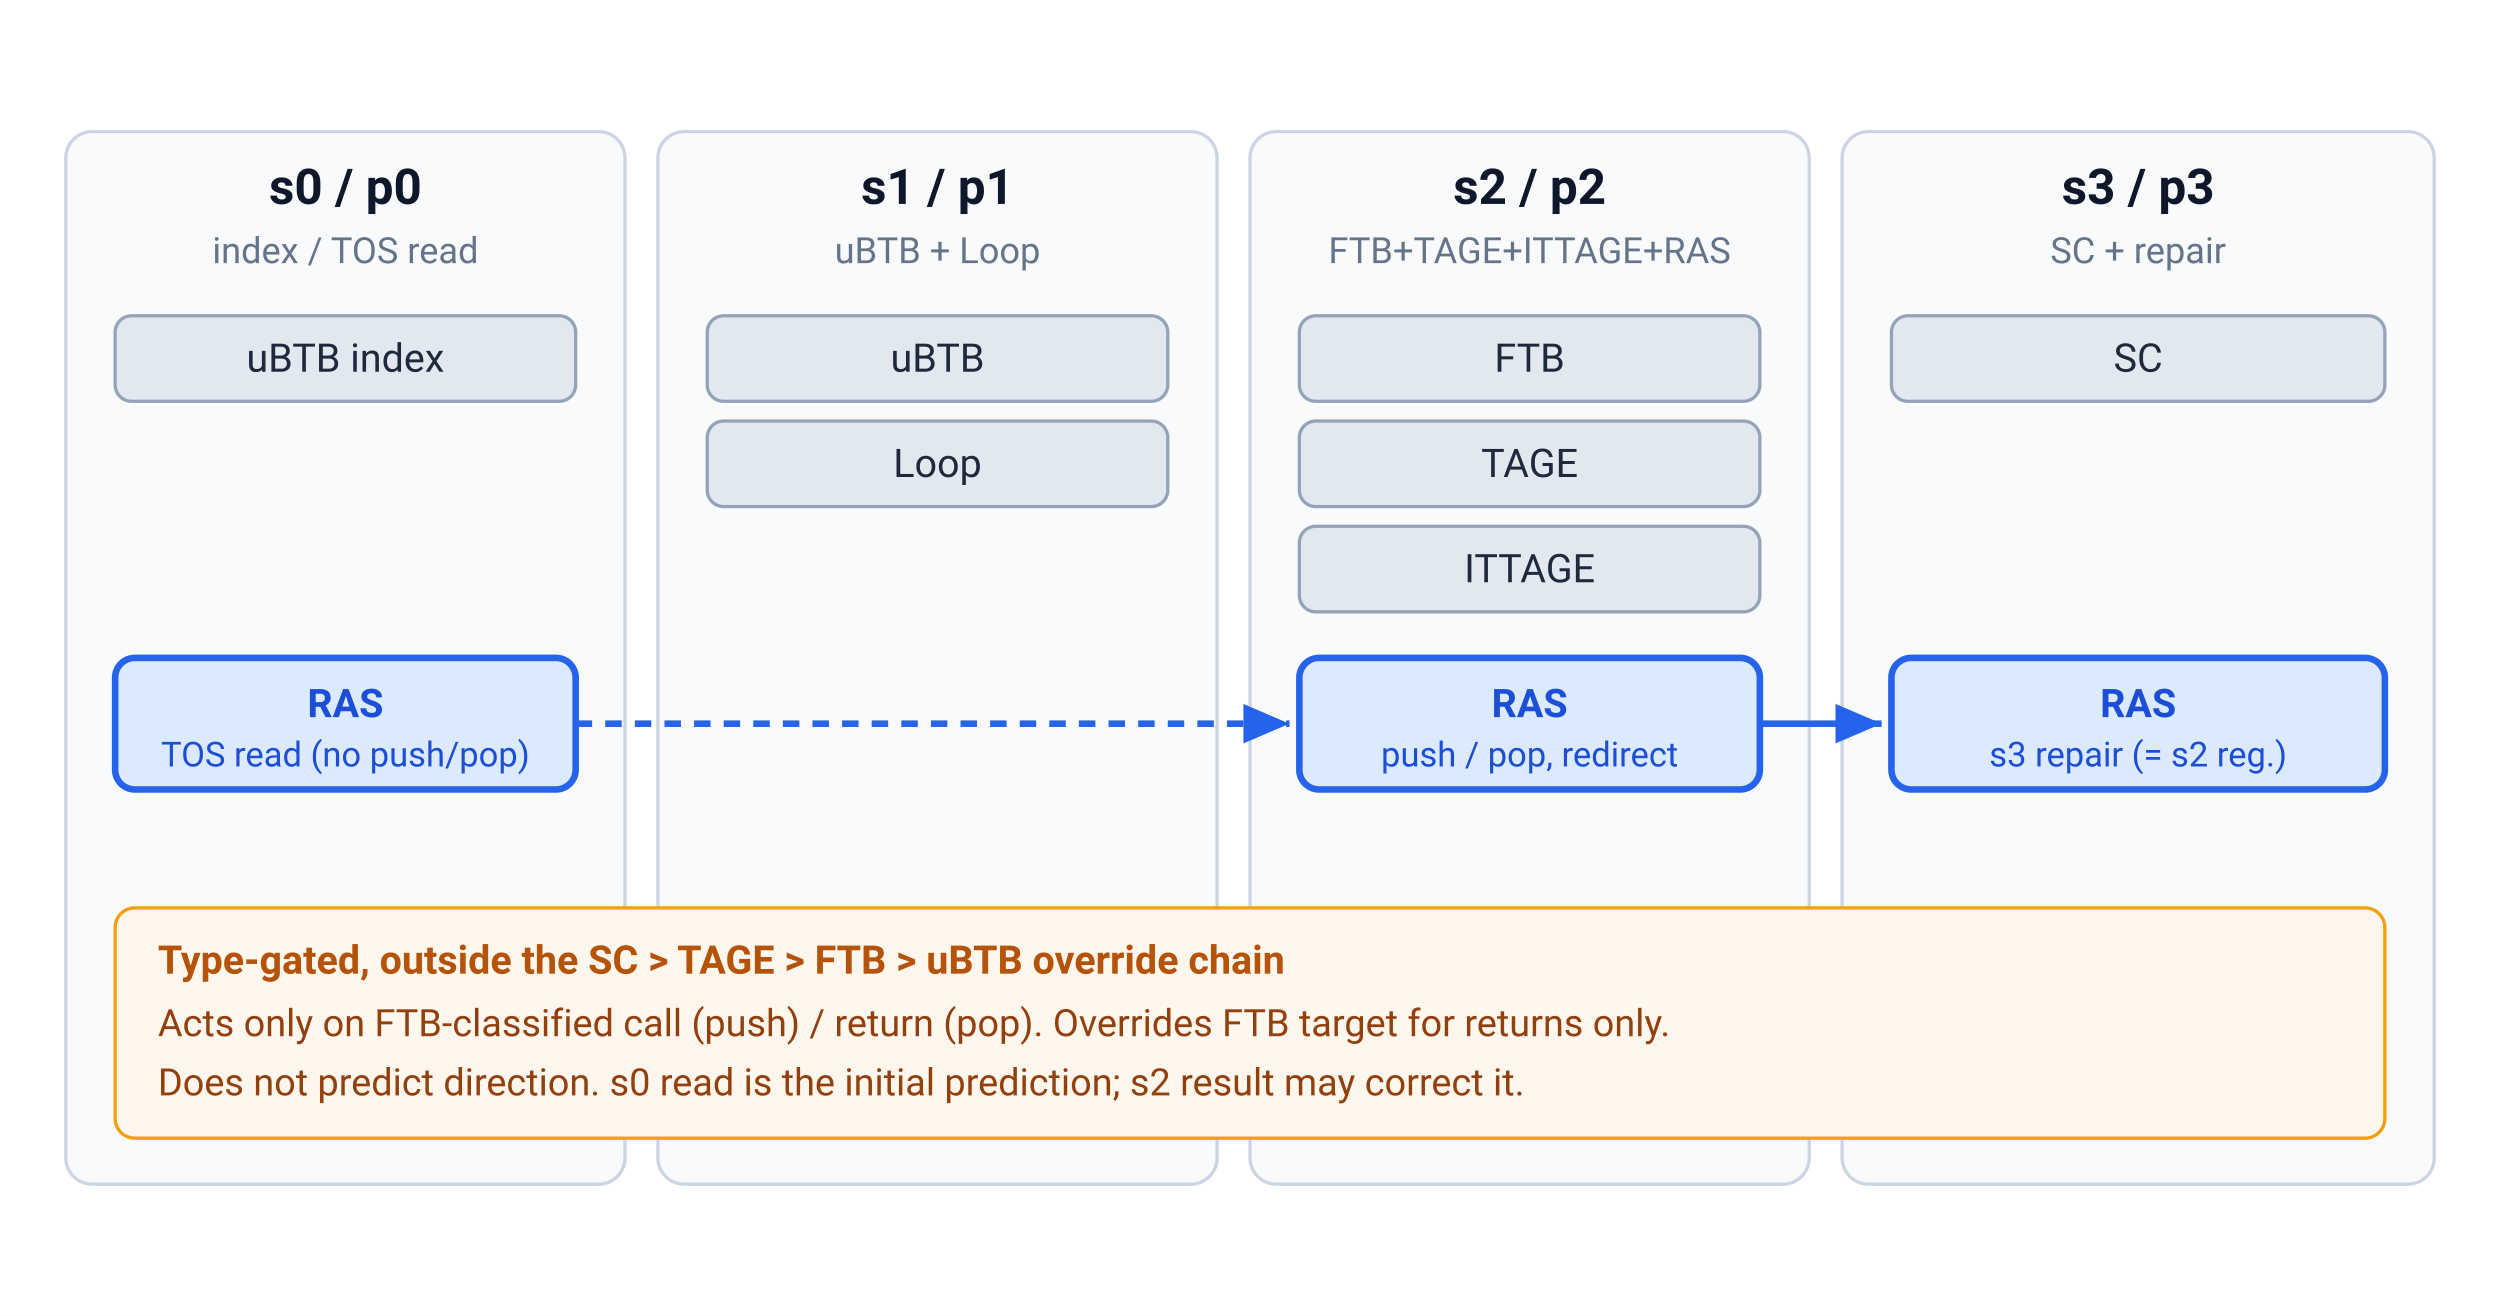
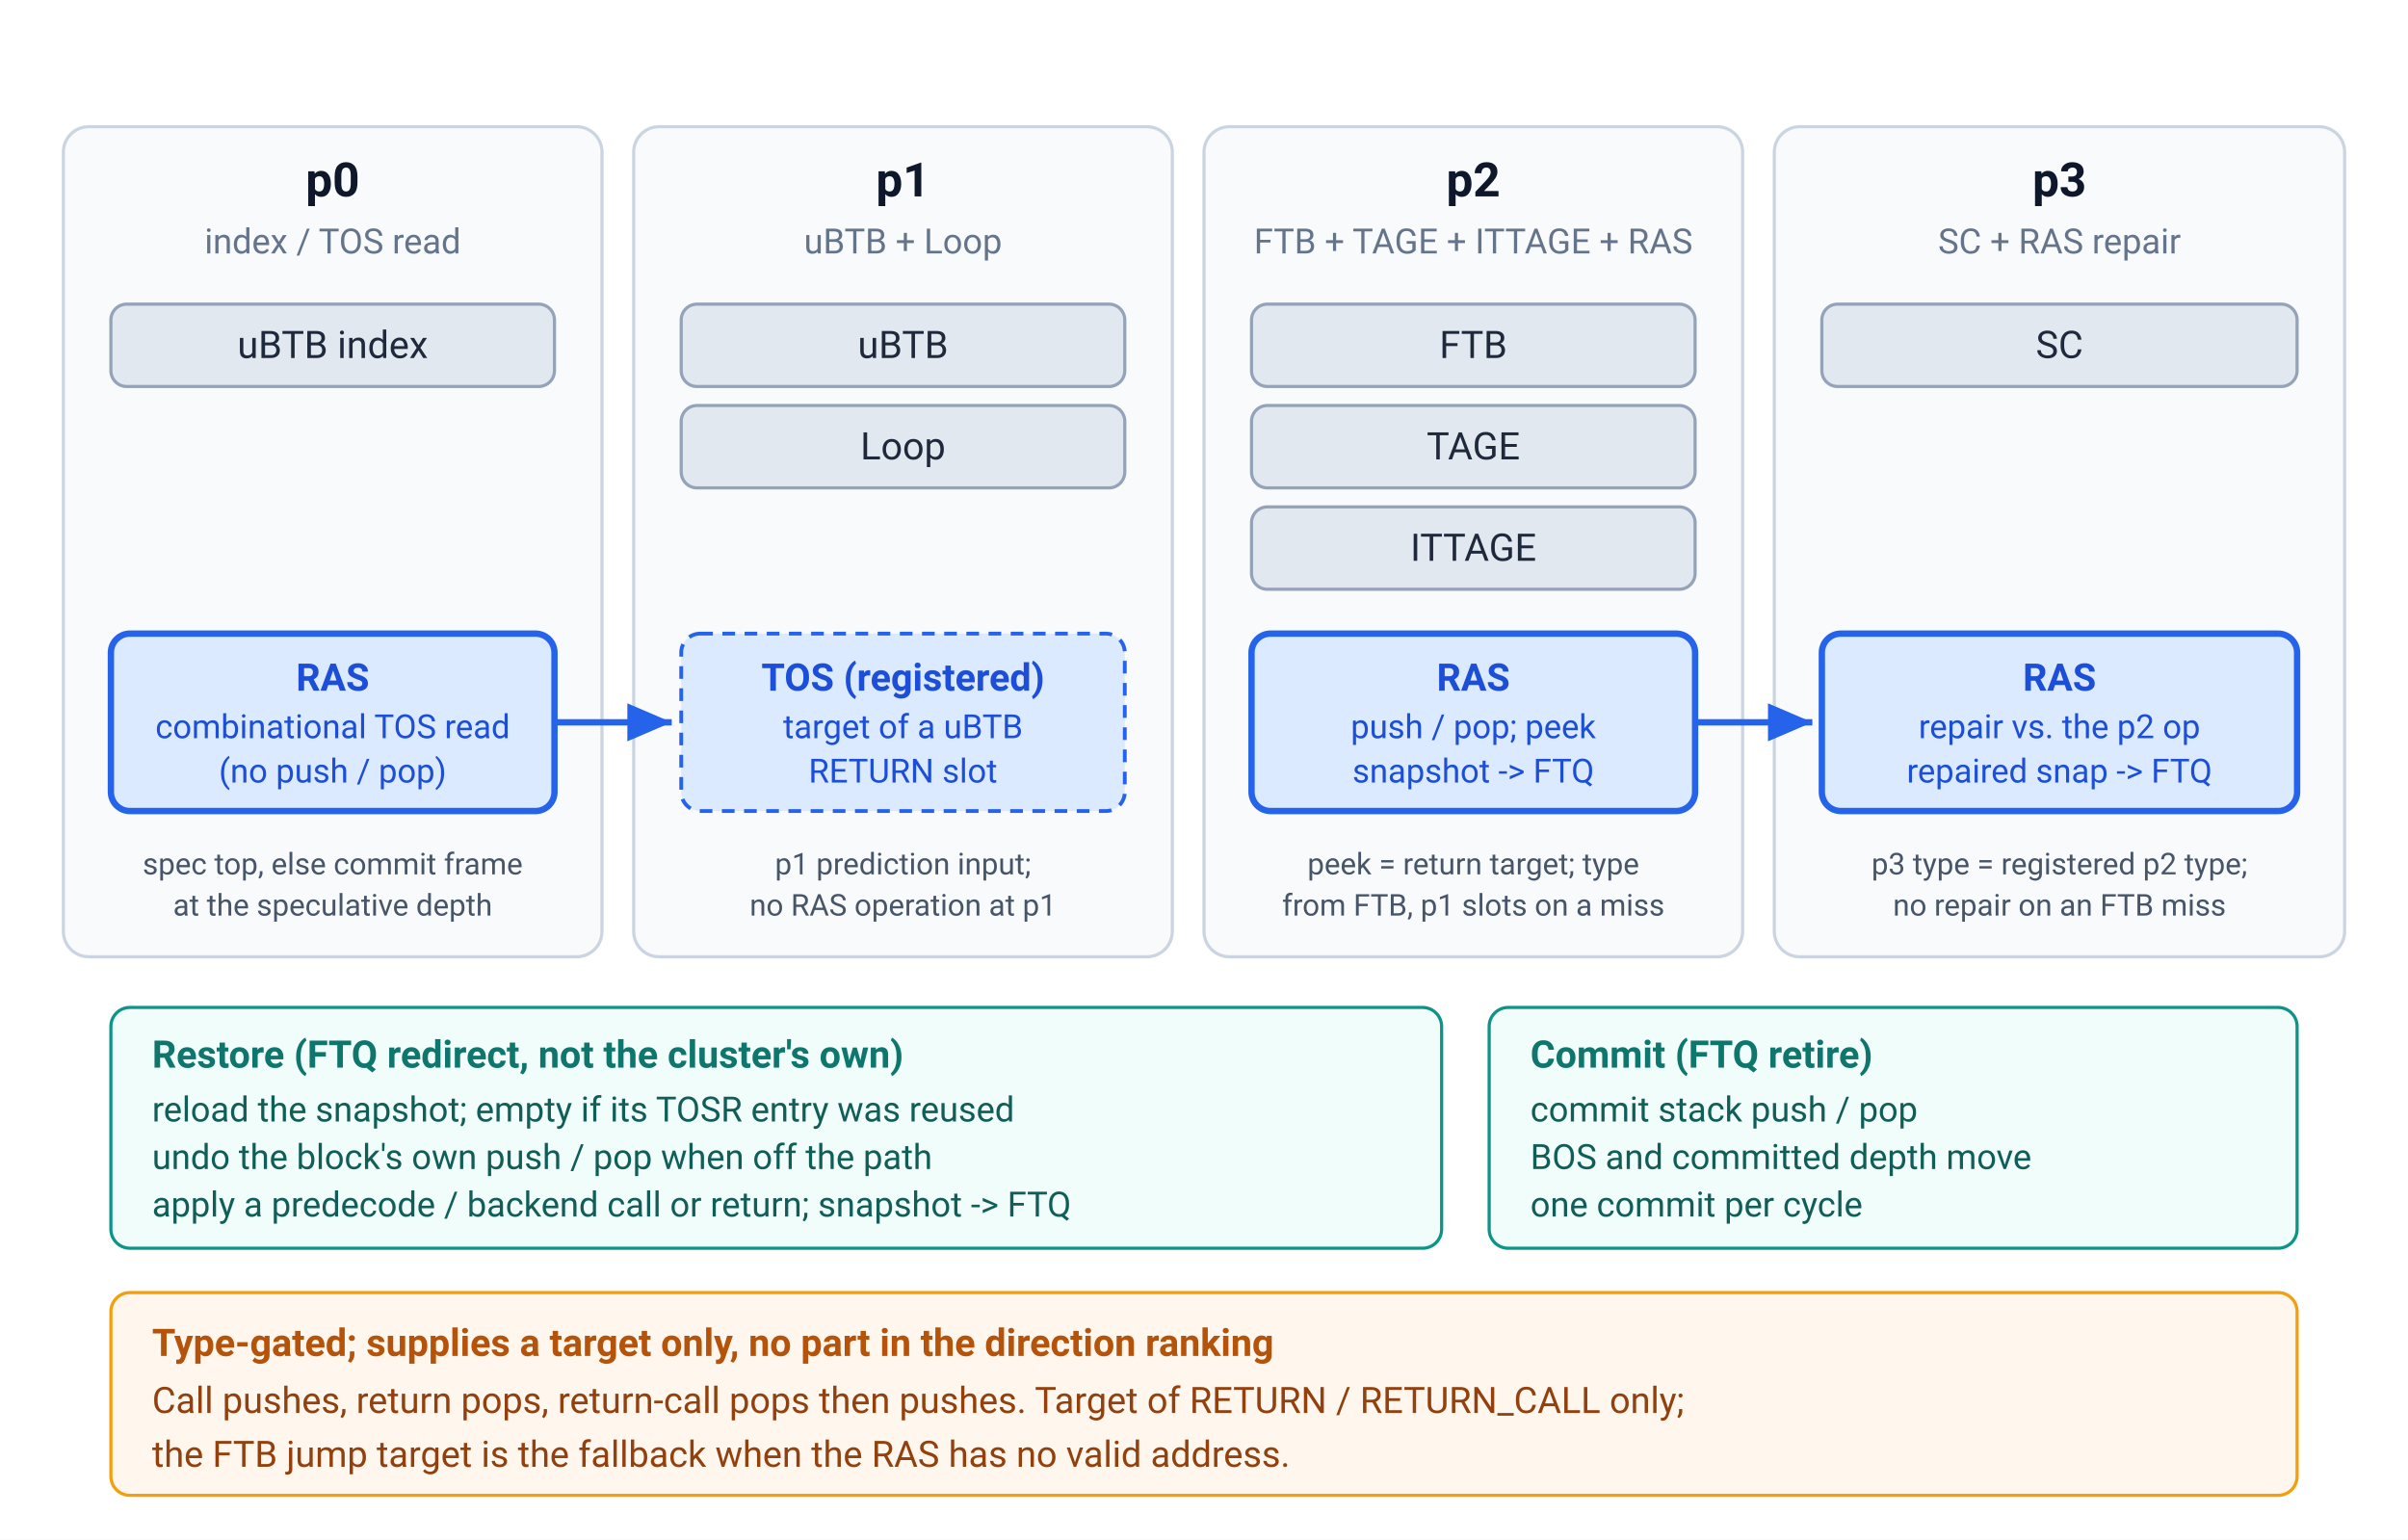
- <svg xmlns="http://www.w3.org/2000/svg" width="760" height="400" viewBox="0 0 760 400" font-family="-apple-system, Segoe UI, Roboto, sans-serif">
-   <rect x="0" y="0" width="760" height="400" fill="#ffffff" />
+ <svg xmlns="http://www.w3.org/2000/svg" width="760" height="486" viewBox="0 0 760 486" font-family="-apple-system, Segoe UI, Roboto, sans-serif">
+   <rect x="0" y="0" width="760" height="486" fill="#ffffff" />
+   <defs>
+     <marker id="ah" markerWidth="9" markerHeight="9" refX="7" refY="3" orient="auto">
+       <path d="M0,0 L7,3 L0,6 z" fill="#2563eb" />
+     </marker>
+     <marker id="ahG" markerWidth="9" markerHeight="9" refX="7" refY="3" orient="auto">
+       <path d="M0,0 L7,3 L0,6 z" fill="#475569" />
+     </marker>
+   </defs>
  <g>
-     <rect x="20" y="40" width="170" height="320" rx="8" fill="#f8fafc" stroke="#cbd5e1" />
-     <rect x="200" y="40" width="170" height="320" rx="8" fill="#f8fafc" stroke="#cbd5e1" />
-     <rect x="380" y="40" width="170" height="320" rx="8" fill="#f8fafc" stroke="#cbd5e1" />
-     <rect x="560" y="40" width="180" height="320" rx="8" fill="#f8fafc" stroke="#cbd5e1" />
-     <text x="105" y="62" text-anchor="middle" font-size="15" font-weight="700" fill="#0f172a">s0 / p0</text>
-     <text x="285" y="62" text-anchor="middle" font-size="15" font-weight="700" fill="#0f172a">s1 / p1</text>
-     <text x="465" y="62" text-anchor="middle" font-size="15" font-weight="700" fill="#0f172a">s2 / p2</text>
-     <text x="650" y="62" text-anchor="middle" font-size="15" font-weight="700" fill="#0f172a">s3 / p3</text>
+     <rect x="20" y="40" width="170" height="262" rx="8" fill="#f8fafc" stroke="#cbd5e1" />
+     <rect x="200" y="40" width="170" height="262" rx="8" fill="#f8fafc" stroke="#cbd5e1" />
+     <rect x="380" y="40" width="170" height="262" rx="8" fill="#f8fafc" stroke="#cbd5e1" />
+     <rect x="560" y="40" width="180" height="262" rx="8" fill="#f8fafc" stroke="#cbd5e1" />
+     <text x="105" y="62" text-anchor="middle" font-size="15" font-weight="700" fill="#0f172a">p0</text>
+     <text x="285" y="62" text-anchor="middle" font-size="15" font-weight="700" fill="#0f172a">p1</text>
+     <text x="465" y="62" text-anchor="middle" font-size="15" font-weight="700" fill="#0f172a">p2</text>
+     <text x="650" y="62" text-anchor="middle" font-size="15" font-weight="700" fill="#0f172a">p3</text>
    <text x="105" y="80" text-anchor="middle" font-size="11" fill="#64748b">index / TOS read</text>
    <text x="285" y="80" text-anchor="middle" font-size="11" fill="#64748b">uBTB + Loop</text>
-     <text x="465" y="80" text-anchor="middle" font-size="11" fill="#64748b">FTB+TAGE+ITTAGE+RAS</text>
-     <text x="650" y="80" text-anchor="middle" font-size="11" fill="#64748b">SC + repair</text>
+     <text x="465" y="80" text-anchor="middle" font-size="11" fill="#64748b">FTB + TAGE + ITTAGE + RAS</text>
+     <text x="650" y="80" text-anchor="middle" font-size="11" fill="#64748b">SC + RAS repair</text>
  </g>
  <g font-size="12" fill="#1e293b">
    <rect x="35" y="96" width="140" height="26" rx="5" fill="#e2e8f0" stroke="#94a3b8" />
    <text x="105" y="113" text-anchor="middle">uBTB index</text>
    <rect x="215" y="96" width="140" height="26" rx="5" fill="#e2e8f0" stroke="#94a3b8" />
    <text x="285" y="113" text-anchor="middle">uBTB</text>
    <rect x="215" y="128" width="140" height="26" rx="5" fill="#e2e8f0" stroke="#94a3b8" />
    <text x="285" y="145" text-anchor="middle">Loop</text>
    <rect x="395" y="96" width="140" height="26" rx="5" fill="#e2e8f0" stroke="#94a3b8" />
    <text x="465" y="113" text-anchor="middle">FTB</text>
    <rect x="395" y="128" width="140" height="26" rx="5" fill="#e2e8f0" stroke="#94a3b8" />
    <text x="465" y="145" text-anchor="middle">TAGE</text>
    <rect x="395" y="160" width="140" height="26" rx="5" fill="#e2e8f0" stroke="#94a3b8" />
    <text x="465" y="177" text-anchor="middle">ITTAGE</text>
    <rect x="575" y="96" width="150" height="26" rx="5" fill="#e2e8f0" stroke="#94a3b8" />
    <text x="650" y="113" text-anchor="middle">SC</text>
  </g>
  <g>
-     <rect x="35" y="200" width="140" height="40" rx="6" fill="#dbeafe" stroke="#2563eb" stroke-width="2" />
+     <rect x="35" y="200" width="140" height="56" rx="6" fill="#dbeafe" stroke="#2563eb" stroke-width="2" />
    <text x="105" y="218" text-anchor="middle" font-size="12" font-weight="700" fill="#1d4ed8">RAS</text>
-     <text x="105" y="233" text-anchor="middle" font-size="10.5" fill="#1d4ed8">TOS read (no push/pop)</text>
-     <rect x="395" y="200" width="140" height="40" rx="6" fill="#dbeafe" stroke="#2563eb" stroke-width="2" />
+     <text x="105" y="233" text-anchor="middle" font-size="10.5" fill="#1d4ed8">combinational TOS read</text>
+     <text x="105" y="247" text-anchor="middle" font-size="10.5" fill="#1d4ed8">(no push / pop)</text>
+     <rect x="215" y="200" width="140" height="56" rx="6" fill="#dbeafe" stroke="#2563eb" stroke-width="1.2" stroke-dasharray="4,3" />
+     <text x="285" y="218" text-anchor="middle" font-size="12" font-weight="700" fill="#1d4ed8">TOS (registered)</text>
+     <text x="285" y="233" text-anchor="middle" font-size="10.5" fill="#1d4ed8">target of a uBTB</text>
+     <text x="285" y="247" text-anchor="middle" font-size="10.5" fill="#1d4ed8">RETURN slot</text>
+     <rect x="395" y="200" width="140" height="56" rx="6" fill="#dbeafe" stroke="#2563eb" stroke-width="2" />
    <text x="465" y="218" text-anchor="middle" font-size="12" font-weight="700" fill="#1d4ed8">RAS</text>
-     <text x="465" y="233" text-anchor="middle" font-size="10.5" fill="#1d4ed8">push / pop, redirect</text>
-     <rect x="575" y="200" width="150" height="40" rx="6" fill="#dbeafe" stroke="#2563eb" stroke-width="2" />
+     <text x="465" y="233" text-anchor="middle" font-size="10.5" fill="#1d4ed8">push / pop; peek</text>
+     <text x="465" y="247" text-anchor="middle" font-size="10.5" fill="#1d4ed8">snapshot -&gt; FTQ</text>
+     <rect x="575" y="200" width="150" height="56" rx="6" fill="#dbeafe" stroke="#2563eb" stroke-width="2" />
    <text x="650" y="218" text-anchor="middle" font-size="12" font-weight="700" fill="#1d4ed8">RAS</text>
-     <text x="650" y="233" text-anchor="middle" font-size="10.5" fill="#1d4ed8">s3 repair (= s2 reg.)</text>
-     <defs>
-       <marker id="ah" markerWidth="9" markerHeight="9" refX="7" refY="3" orient="auto">
-         <path d="M0,0 L7,3 L0,6 z" fill="#2563eb" />
-       </marker>
-     </defs>
-     <line x1="175" y1="220" x2="392" y2="220" stroke="#2563eb" stroke-width="2" marker-end="url(#ah)" stroke-dasharray="5,4" />
-     <line x1="535" y1="220" x2="572" y2="220" stroke="#2563eb" stroke-width="2" marker-end="url(#ah)" />
+     <text x="650" y="233" text-anchor="middle" font-size="10.5" fill="#1d4ed8">repair vs. the p2 op</text>
+     <text x="650" y="247" text-anchor="middle" font-size="10.5" fill="#1d4ed8">repaired snap -&gt; FTQ</text>
+     <line x1="175" y1="228" x2="212" y2="228" stroke="#2563eb" stroke-width="2" marker-end="url(#ah)" />
+     <line x1="535" y1="228" x2="572" y2="228" stroke="#2563eb" stroke-width="2" marker-end="url(#ah)" />
+   </g>
+   <g font-size="9.5" fill="#475569">
+     <text x="105" y="276" text-anchor="middle">spec top, else commit frame</text>
+     <text x="105" y="289" text-anchor="middle">at the speculative depth</text>
+     <text x="285" y="276" text-anchor="middle">p1 prediction input;</text>
+     <text x="285" y="289" text-anchor="middle">no RAS operation at p1</text>
+     <text x="465" y="276" text-anchor="middle">peek = return target; type</text>
+     <text x="465" y="289" text-anchor="middle">from FTB, p1 slots on a miss</text>
+     <text x="650" y="276" text-anchor="middle">p3 type = registered p2 type;</text>
+     <text x="650" y="289" text-anchor="middle">no repair on an FTB miss</text>
  </g>
  <g>
-     <rect x="35" y="276" width="690" height="70" rx="6" fill="#fff7ed" stroke="#f59e0b" />
-     <text x="48" y="296" font-size="12" font-weight="700" fill="#b45309">Type-gated, outside the SC &gt; TAGE &gt; FTB &gt; uBTB override chain</text>
-     <text x="48" y="315" font-size="11.5" fill="#92400e">Acts only on FTB-classified call (push) / return (pop). Overrides FTB target for returns only.</text>
-     <text x="48" y="333" font-size="11.5" fill="#92400e">Does not predict direction. s0 read is the initial prediction; s2 result may correct it.</text>
+     <rect x="35" y="318" width="420" height="76" rx="6" fill="#f0fdfa" stroke="#0d9488" />
+     <text x="48" y="337" font-size="12" font-weight="700" fill="#0f766e">Restore (FTQ redirect, not the cluster's own)</text>
+     <text x="48" y="354" font-size="11" fill="#115e59">reload the snapshot; empty if its TOSR entry was reused</text>
+     <text x="48" y="369" font-size="11" fill="#115e59">undo the block's own push / pop when off the path</text>
+     <text x="48" y="384" font-size="11" fill="#115e59">apply a predecode / backend call or return; snapshot -&gt; FTQ</text>
+     <rect x="470" y="318" width="255" height="76" rx="6" fill="#f0fdfa" stroke="#0d9488" />
+     <text x="483" y="337" font-size="12" font-weight="700" fill="#0f766e">Commit (FTQ retire)</text>
+     <text x="483" y="354" font-size="11" fill="#115e59">commit stack push / pop</text>
+     <text x="483" y="369" font-size="11" fill="#115e59">BOS and committed depth move</text>
+     <text x="483" y="384" font-size="11" fill="#115e59">one commit per cycle</text>
+   </g>
+   <g>
+     <rect x="35" y="408" width="690" height="64" rx="6" fill="#fff7ed" stroke="#f59e0b" />
+     <text x="48" y="428" font-size="12" font-weight="700" fill="#b45309">Type-gated; supplies a target only, no part in the direction ranking</text>
+     <text x="48" y="446" font-size="11.5" fill="#92400e">Call pushes, return pops, return-call pops then pushes. Target of RETURN / RETURN_CALL only;</text>
+     <text x="48" y="463" font-size="11.5" fill="#92400e">the FTB jump target is the fallback when the RAS has no valid address.</text>
  </g>
</svg>
